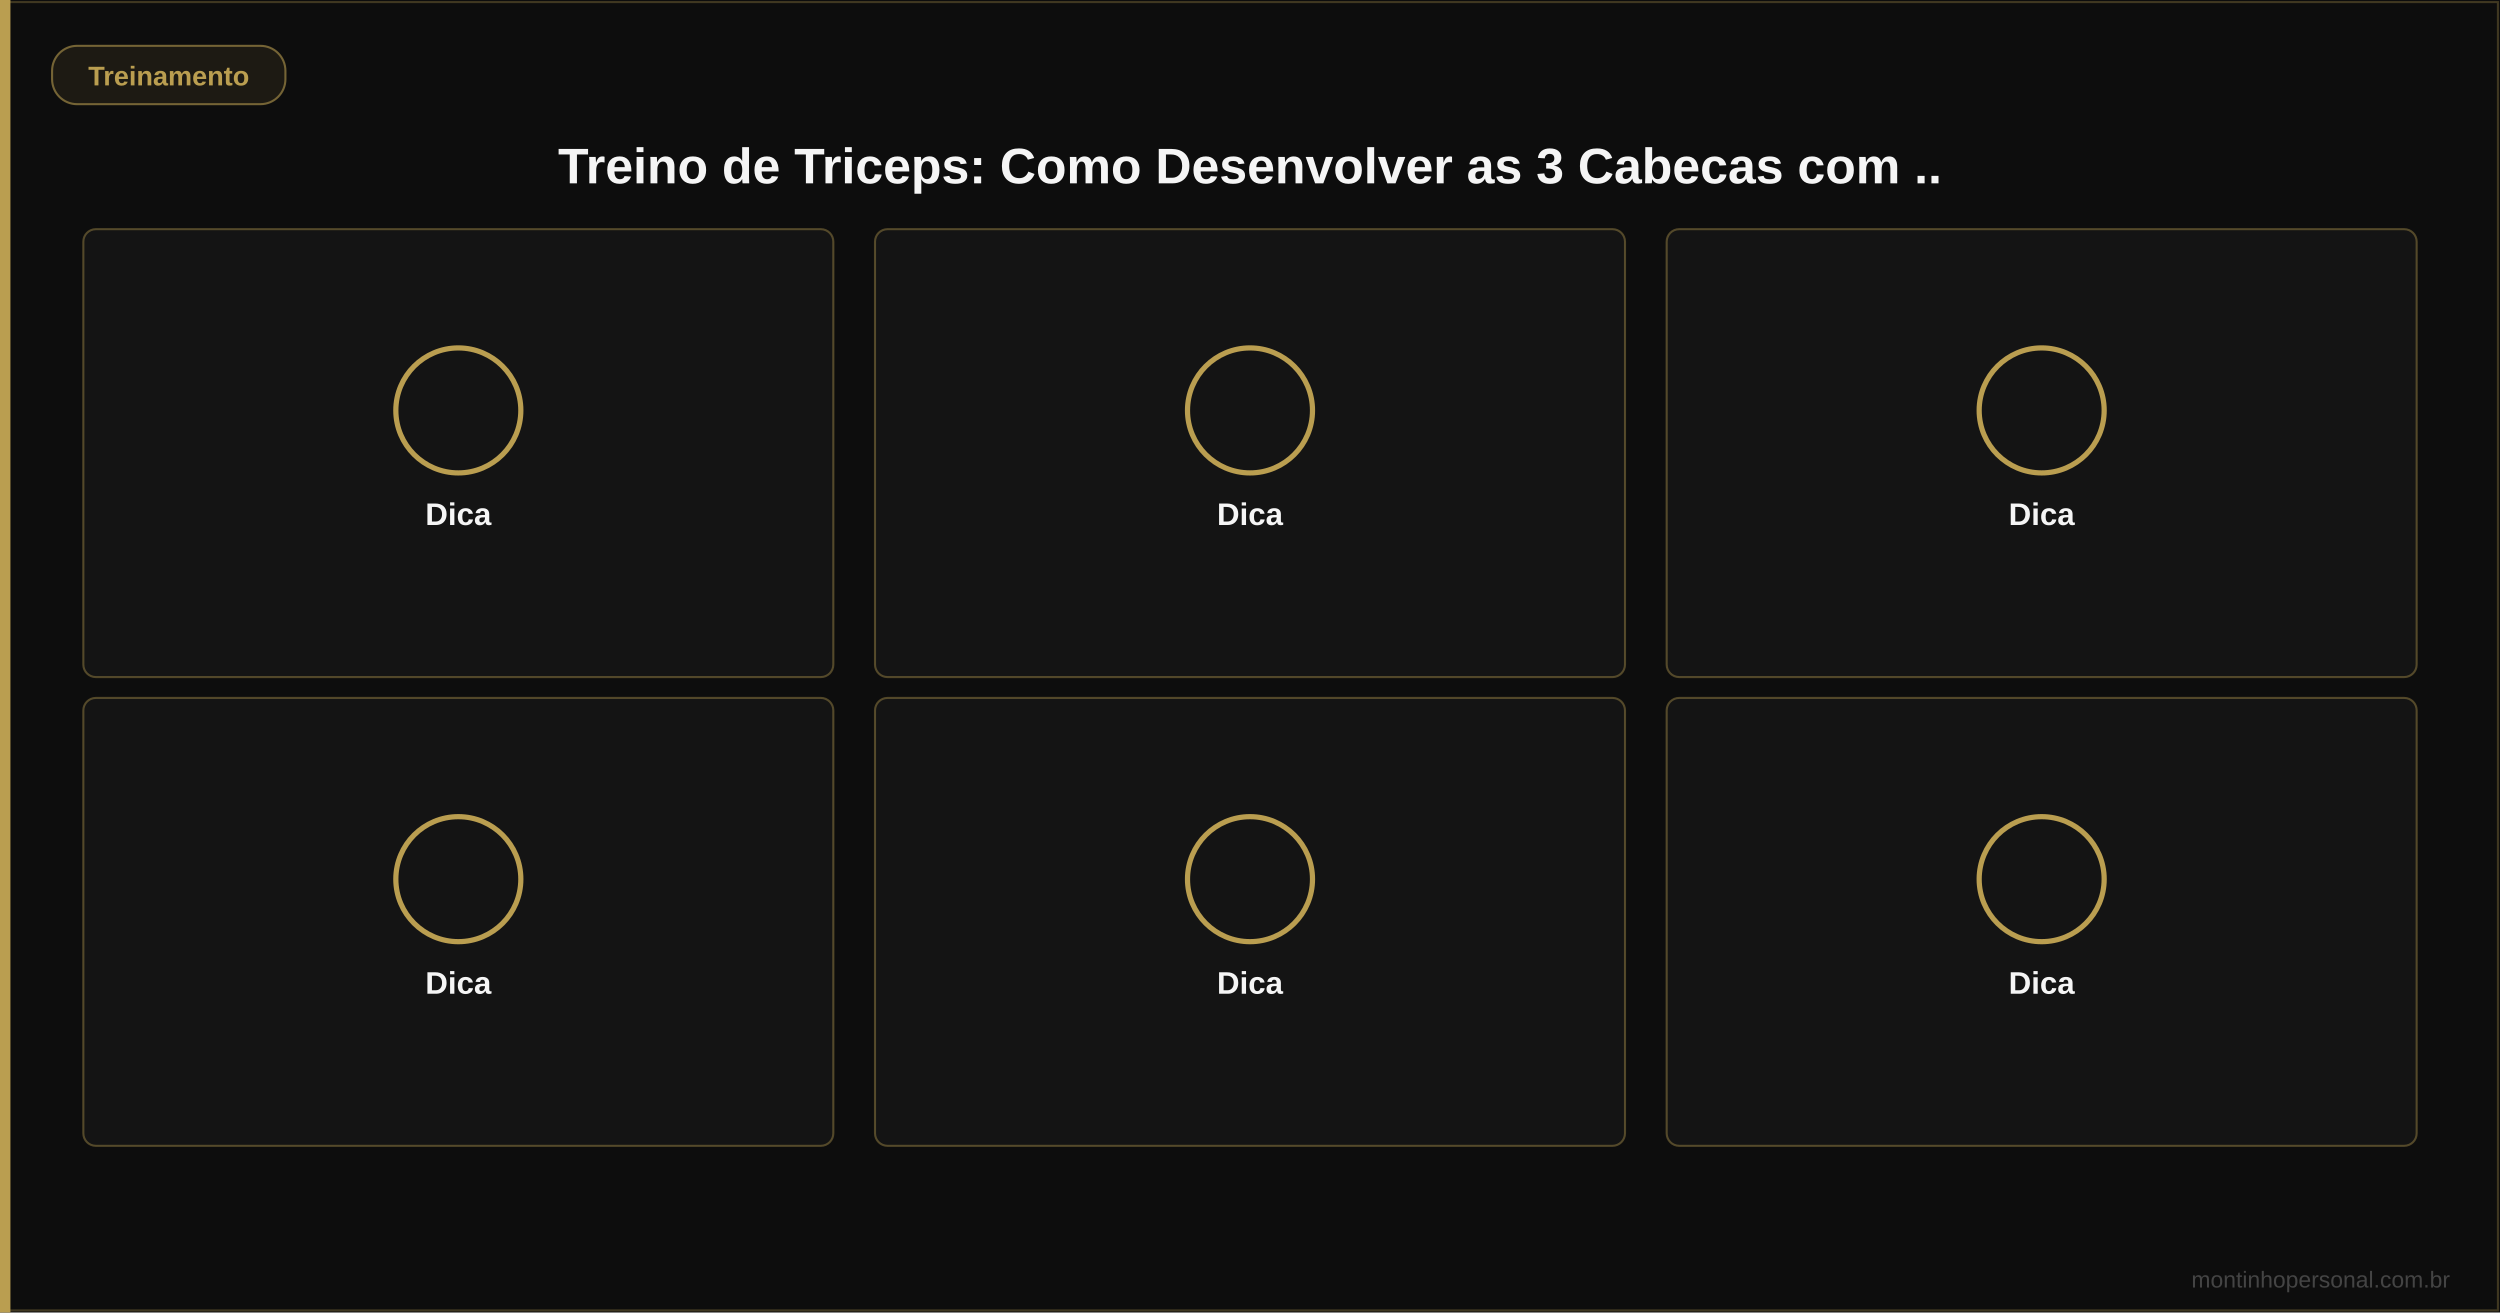
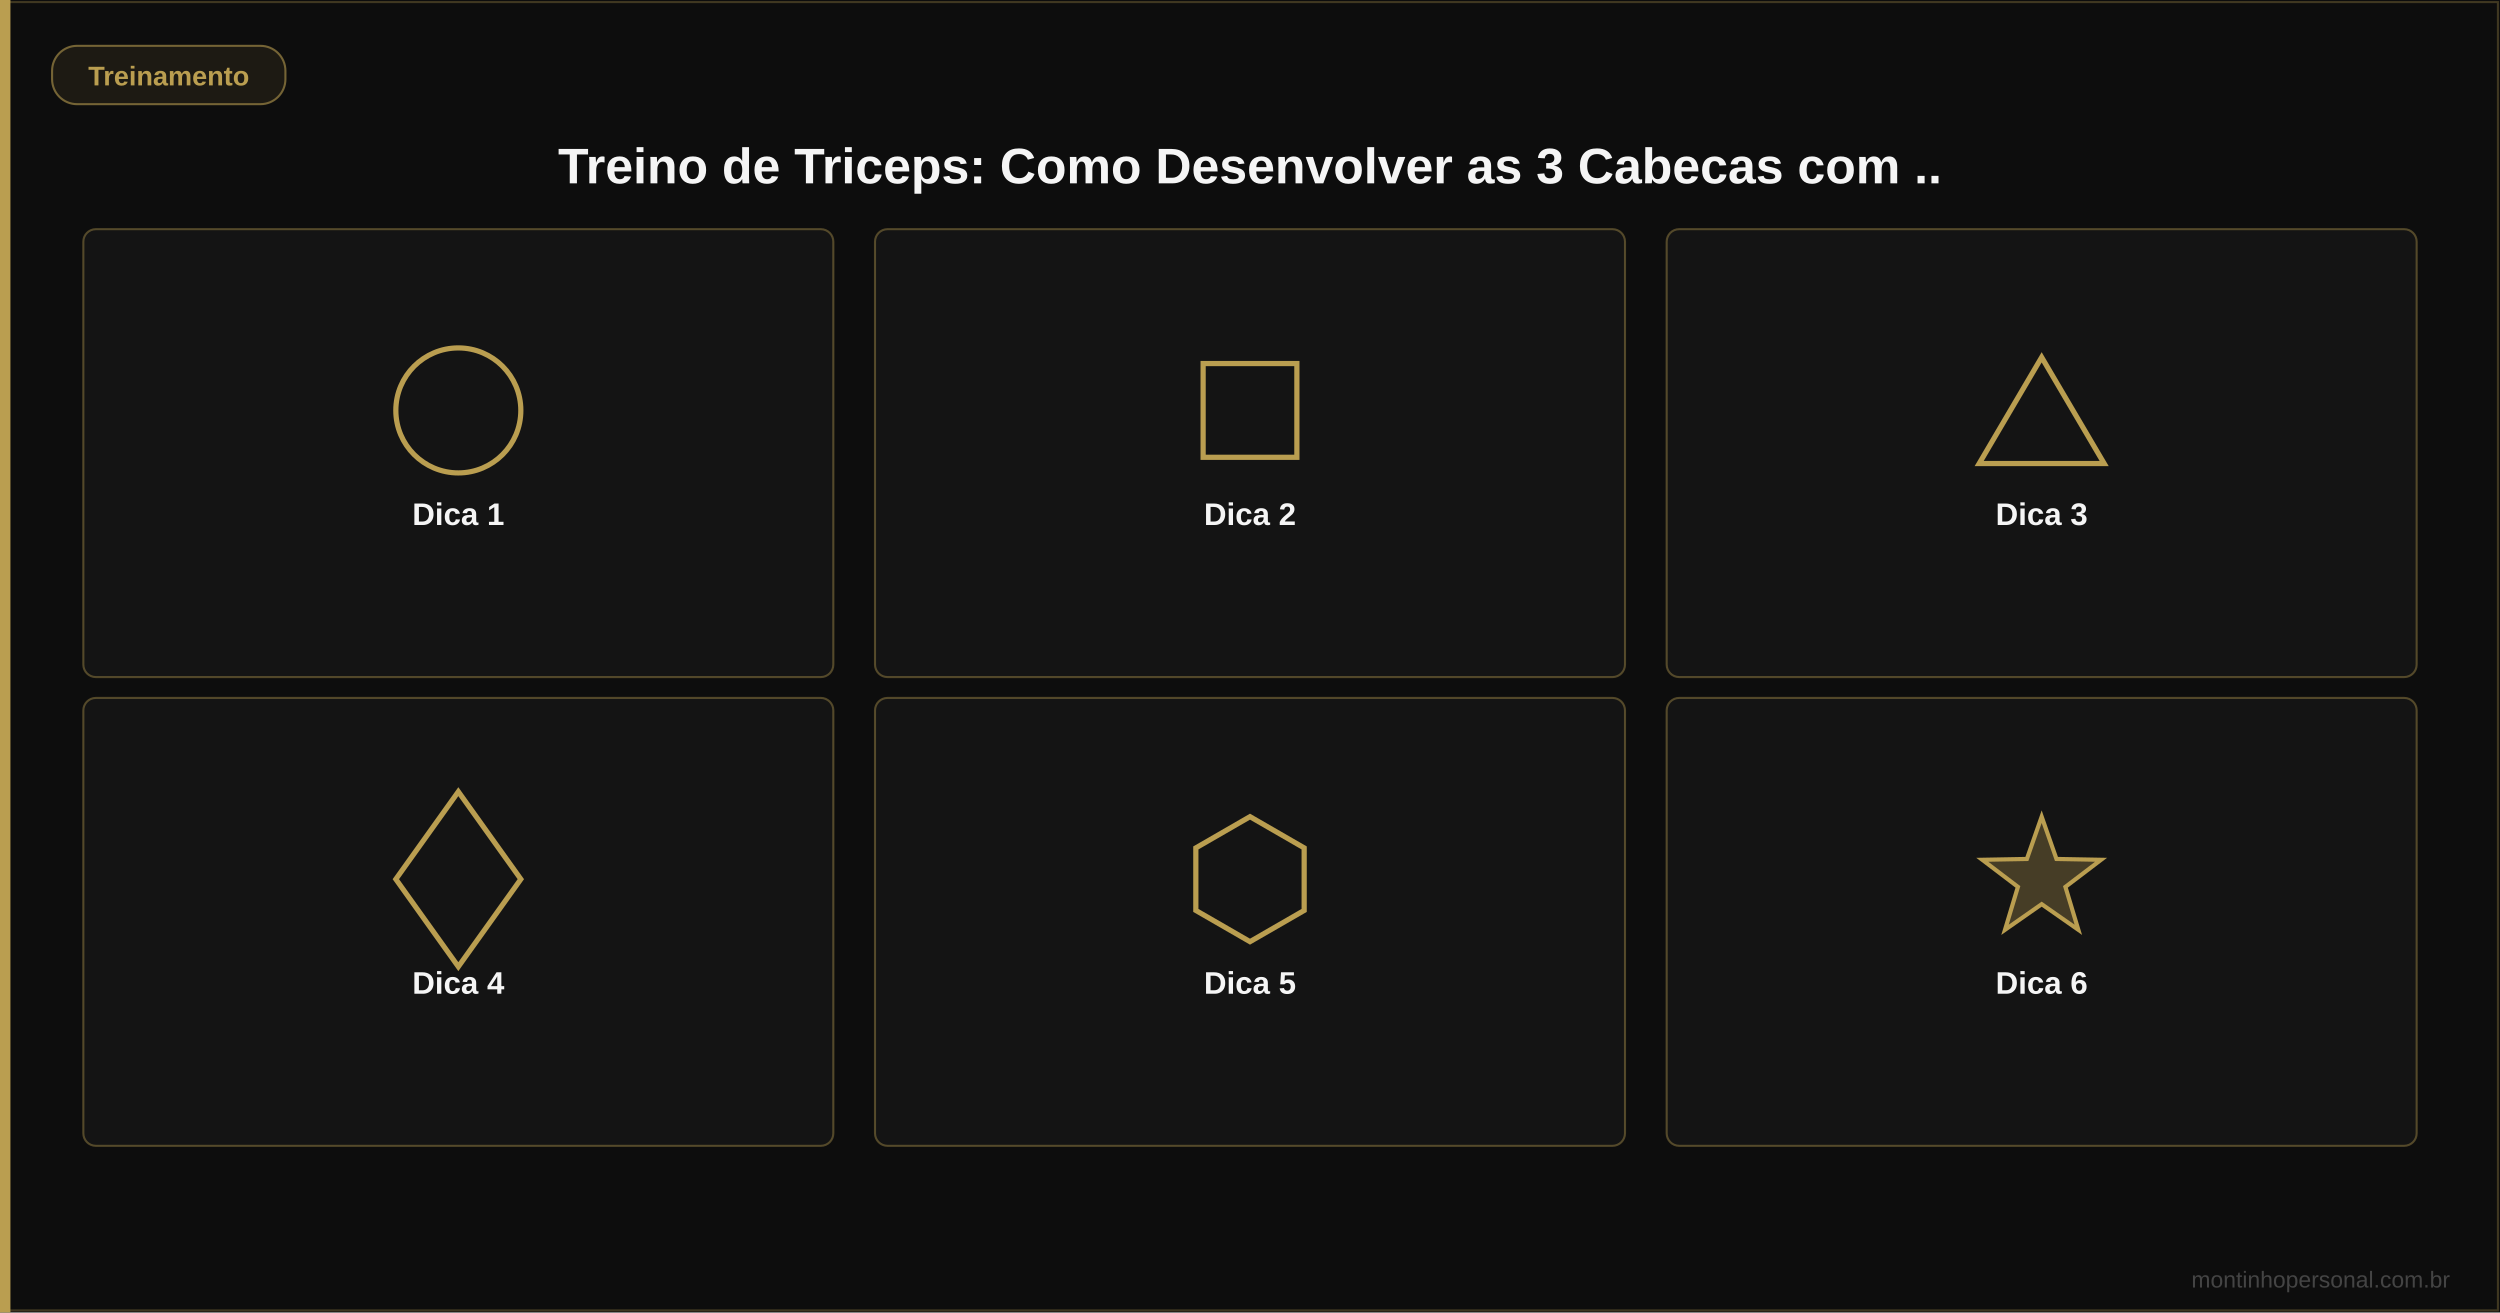
<svg xmlns="http://www.w3.org/2000/svg" viewBox="0 0 1200 630" width="1200" height="630" role="img" aria-label="Treino de Triceps: Como Desenvolver as 3 Cabecas com Ciencia">
  <rect width="1200" height="630" fill="#0d0d0d" />
  <rect x="0" y="0" width="5" height="630" fill="#BA9E50" />
  <rect x="1" y="1" width="1198" height="628" fill="none" stroke="#BA9E50" stroke-width="1" opacity="0.3" />
  <rect x="25" y="22" width="112" height="28" rx="12" fill="#BA9E50" fill-opacity="0.15" stroke="#BA9E50" stroke-width="1" opacity="0.6" />
  <text x="81" y="41" font-family="Arial,sans-serif" font-size="13" fill="#BA9E50" text-anchor="middle" font-weight="600">Treinamento</text>
  <text x="600" y="88" font-family="Arial,sans-serif" font-size="24" fill="#F5F5F5" text-anchor="middle" font-weight="bold">Treino de Triceps: Como Desenvolver as 3 Cabecas com ..</text>
  <rect x="40" y="110" width="360" height="215" rx="6" fill="#141414" stroke="#BA9E50" stroke-width="1" stroke-opacity="0.4" />
  <circle cx="220" cy="197" r="30" fill="none" stroke="#BA9E50" stroke-width="2.5" />
-   <text x="220" y="252" font-family="Arial,sans-serif" font-size="15" fill="#F5F5F5" text-anchor="middle" font-weight="600">Dica</text>
+   <text x="220" y="252" font-family="Arial,sans-serif" font-size="15" fill="#F5F5F5" text-anchor="middle" font-weight="600">Dica 1</text>
  <rect x="420" y="110" width="360" height="215" rx="6" fill="#141414" stroke="#BA9E50" stroke-width="1" stroke-opacity="0.4" />
-   <circle cx="600" cy="197" r="30" fill="none" stroke="#BA9E50" stroke-width="2.5" />
-   <text x="600" y="252" font-family="Arial,sans-serif" font-size="15" fill="#F5F5F5" text-anchor="middle" font-weight="600">Dica</text>
+   <rect x="577.5" y="174.5" width="45.0" height="45.0" fill="none" stroke="#BA9E50" stroke-width="2.5" />
+   <text x="600" y="252" font-family="Arial,sans-serif" font-size="15" fill="#F5F5F5" text-anchor="middle" font-weight="600">Dica 2</text>
  <rect x="800" y="110" width="360" height="215" rx="6" fill="#141414" stroke="#BA9E50" stroke-width="1" stroke-opacity="0.4" />
-   <circle cx="980" cy="197" r="30" fill="none" stroke="#BA9E50" stroke-width="2.5" />
-   <text x="980" y="252" font-family="Arial,sans-serif" font-size="15" fill="#F5F5F5" text-anchor="middle" font-weight="600">Dica</text>
+   <polygon points="980,171.5 950,222.5 1010,222.5" fill="none" stroke="#BA9E50" stroke-width="2.5" />
+   <text x="980" y="252" font-family="Arial,sans-serif" font-size="15" fill="#F5F5F5" text-anchor="middle" font-weight="600">Dica 3</text>
  <rect x="40" y="335" width="360" height="215" rx="6" fill="#141414" stroke="#BA9E50" stroke-width="1" stroke-opacity="0.4" />
-   <circle cx="220" cy="422" r="30" fill="none" stroke="#BA9E50" stroke-width="2.5" />
-   <text x="220" y="477" font-family="Arial,sans-serif" font-size="15" fill="#F5F5F5" text-anchor="middle" font-weight="600">Dica</text>
+   <polygon points="220,380.0 250,422 220,464.0 190,422" fill="none" stroke="#BA9E50" stroke-width="2.5" />
+   <text x="220" y="477" font-family="Arial,sans-serif" font-size="15" fill="#F5F5F5" text-anchor="middle" font-weight="600">Dica 4</text>
  <rect x="420" y="335" width="360" height="215" rx="6" fill="#141414" stroke="#BA9E50" stroke-width="1" stroke-opacity="0.4" />
-   <circle cx="600" cy="422" r="30" fill="none" stroke="#BA9E50" stroke-width="2.5" />
-   <text x="600" y="477" font-family="Arial,sans-serif" font-size="15" fill="#F5F5F5" text-anchor="middle" font-weight="600">Dica</text>
+   <polygon points="626.0,407.0 626.0,437.0 600.0,452.0 574.0,437.0 574.0,407.0 600.0,392.0" fill="none" stroke="#BA9E50" stroke-width="2.5" />
+   <text x="600" y="477" font-family="Arial,sans-serif" font-size="15" fill="#F5F5F5" text-anchor="middle" font-weight="600">Dica 5</text>
  <rect x="800" y="335" width="360" height="215" rx="6" fill="#141414" stroke="#BA9E50" stroke-width="1" stroke-opacity="0.4" />
-   <circle cx="980" cy="422" r="30" fill="none" stroke="#BA9E50" stroke-width="2.5" />
-   <text x="980" y="477" font-family="Arial,sans-serif" font-size="15" fill="#F5F5F5" text-anchor="middle" font-weight="600">Dica</text>
+   <polygon points="980.0,392.0 987.1,412.3 1008.5,412.7 991.4,425.7 997.6,446.3 980.0,434.0 962.4,446.3 968.6,425.7 951.5,412.7 972.9,412.3" fill="#BA9E50" fill-opacity="0.3" stroke="#BA9E50" stroke-width="2" />
+   <text x="980" y="477" font-family="Arial,sans-serif" font-size="15" fill="#F5F5F5" text-anchor="middle" font-weight="600">Dica 6</text>
  <text x="1176" y="618" font-family="Arial,sans-serif" font-size="11" fill="#444" text-anchor="end">montinhopersonal.com.br</text>
</svg>
